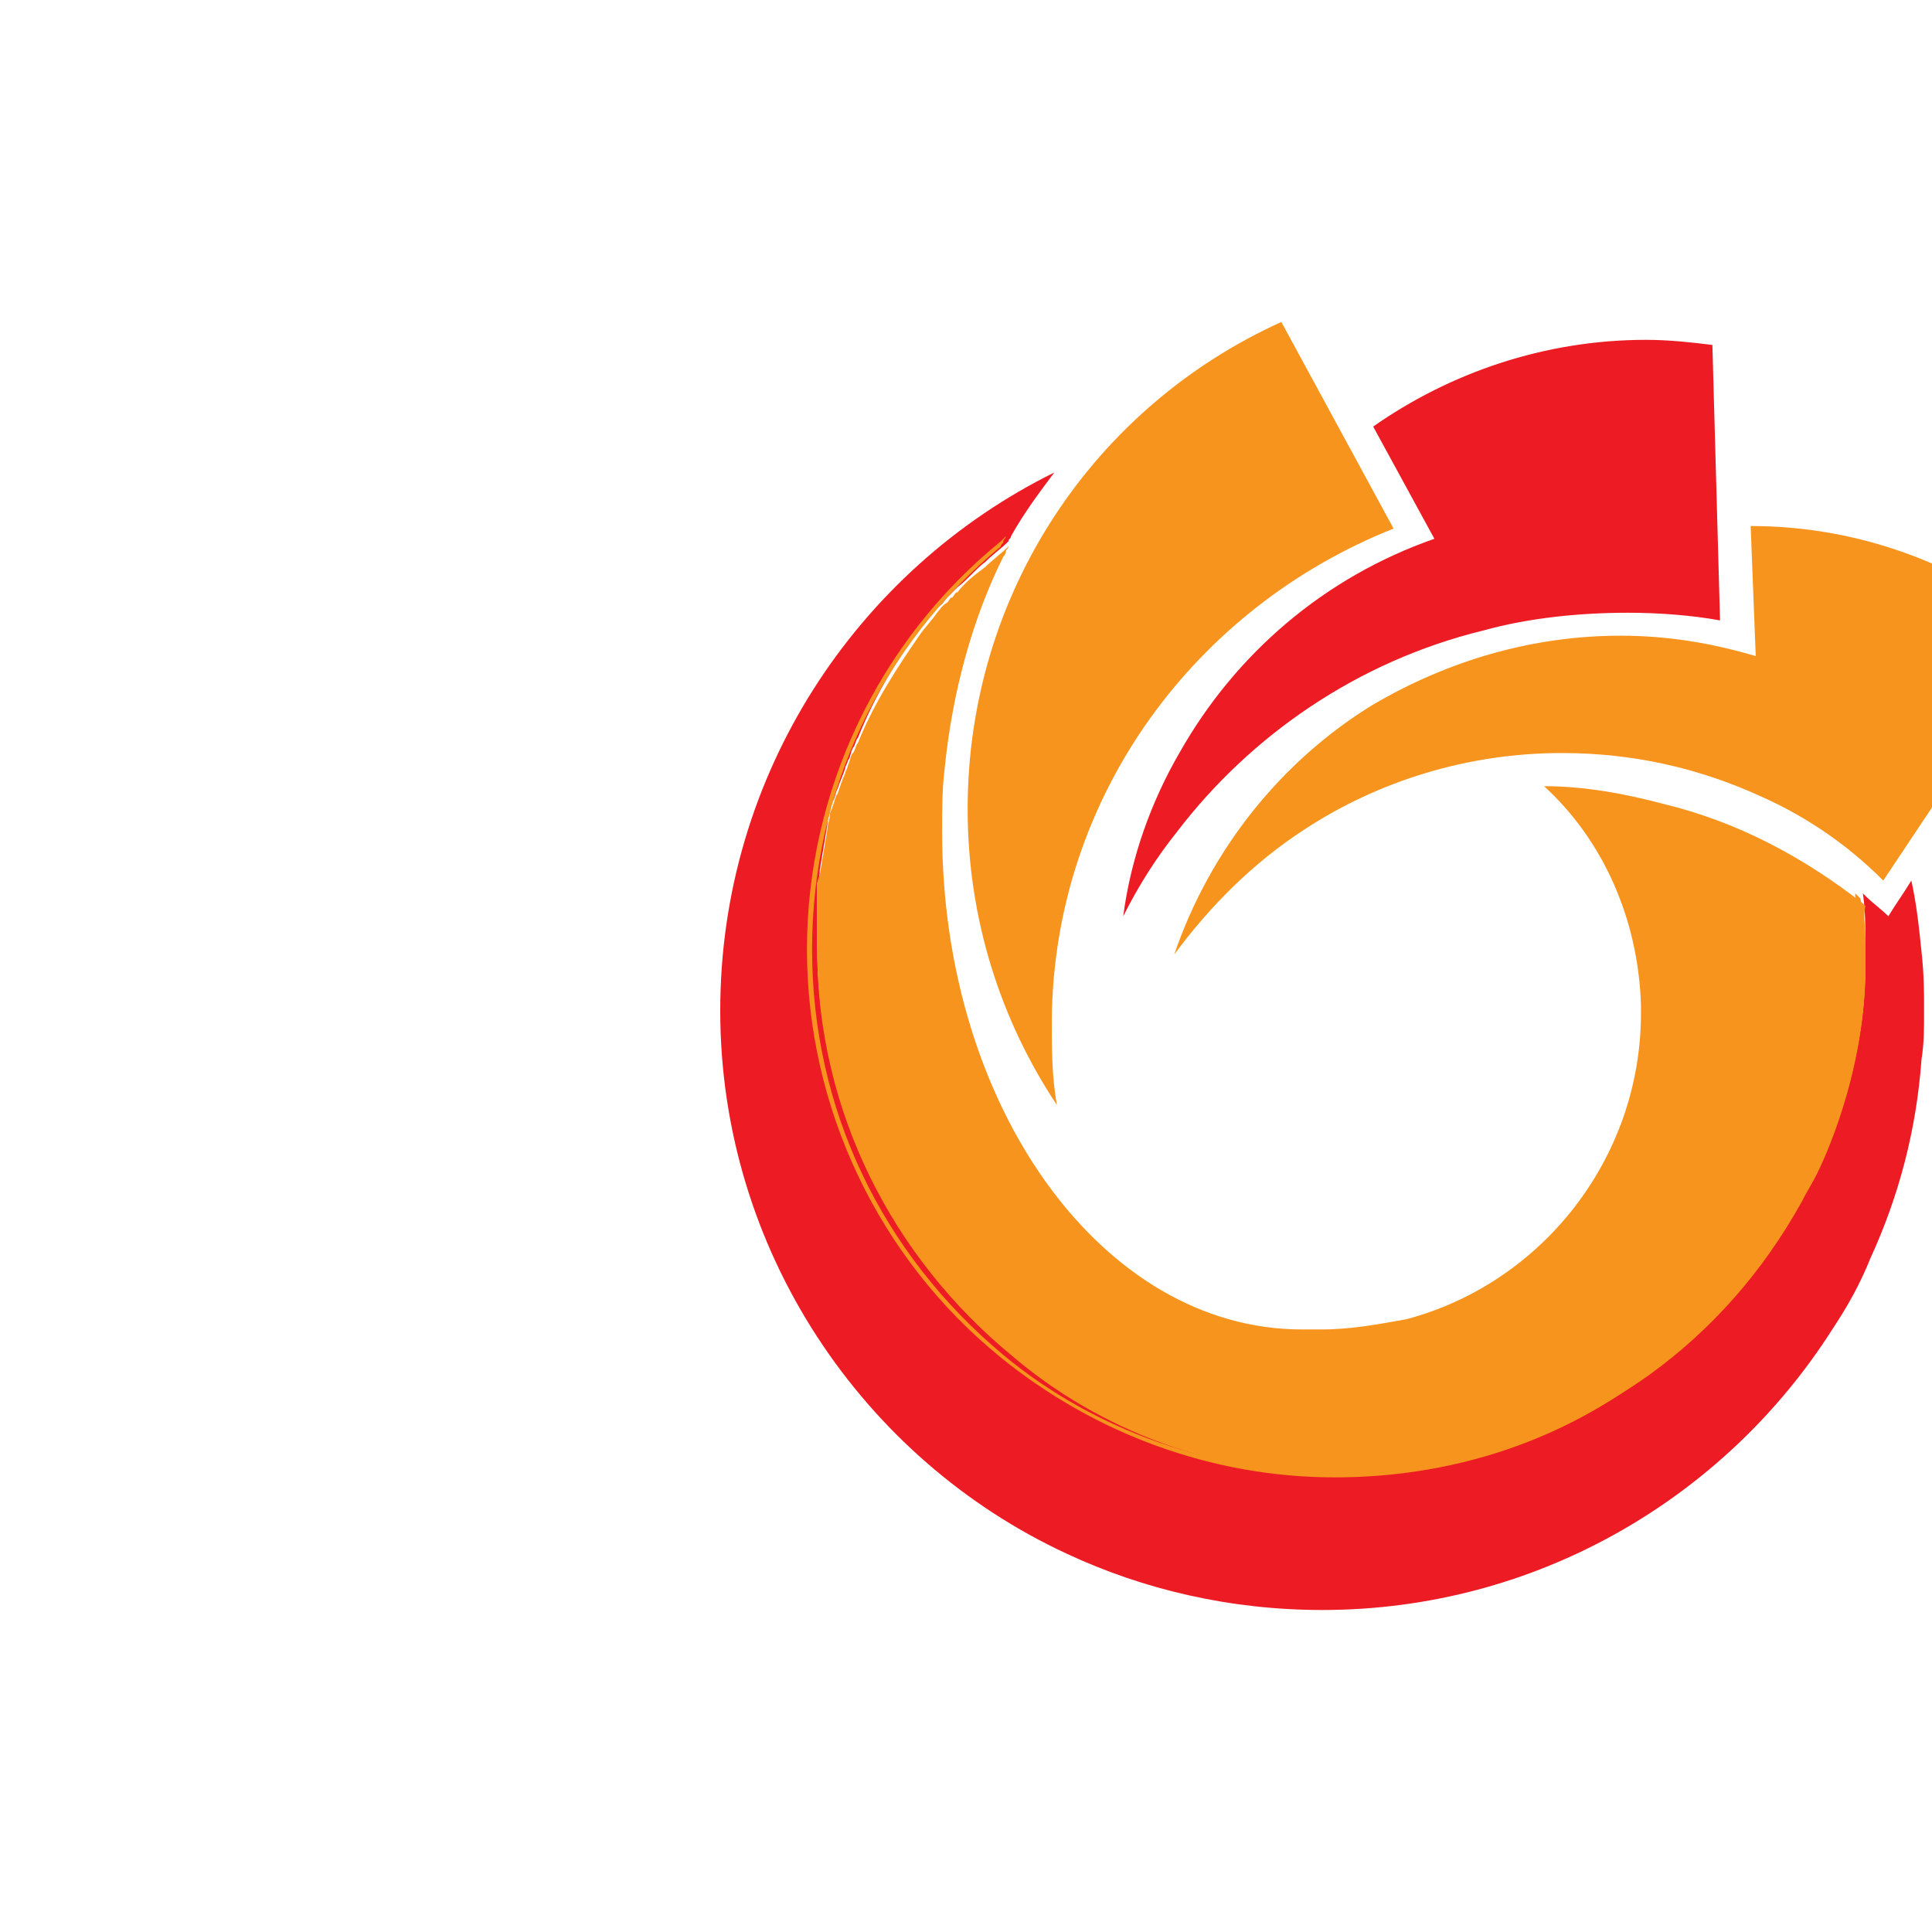
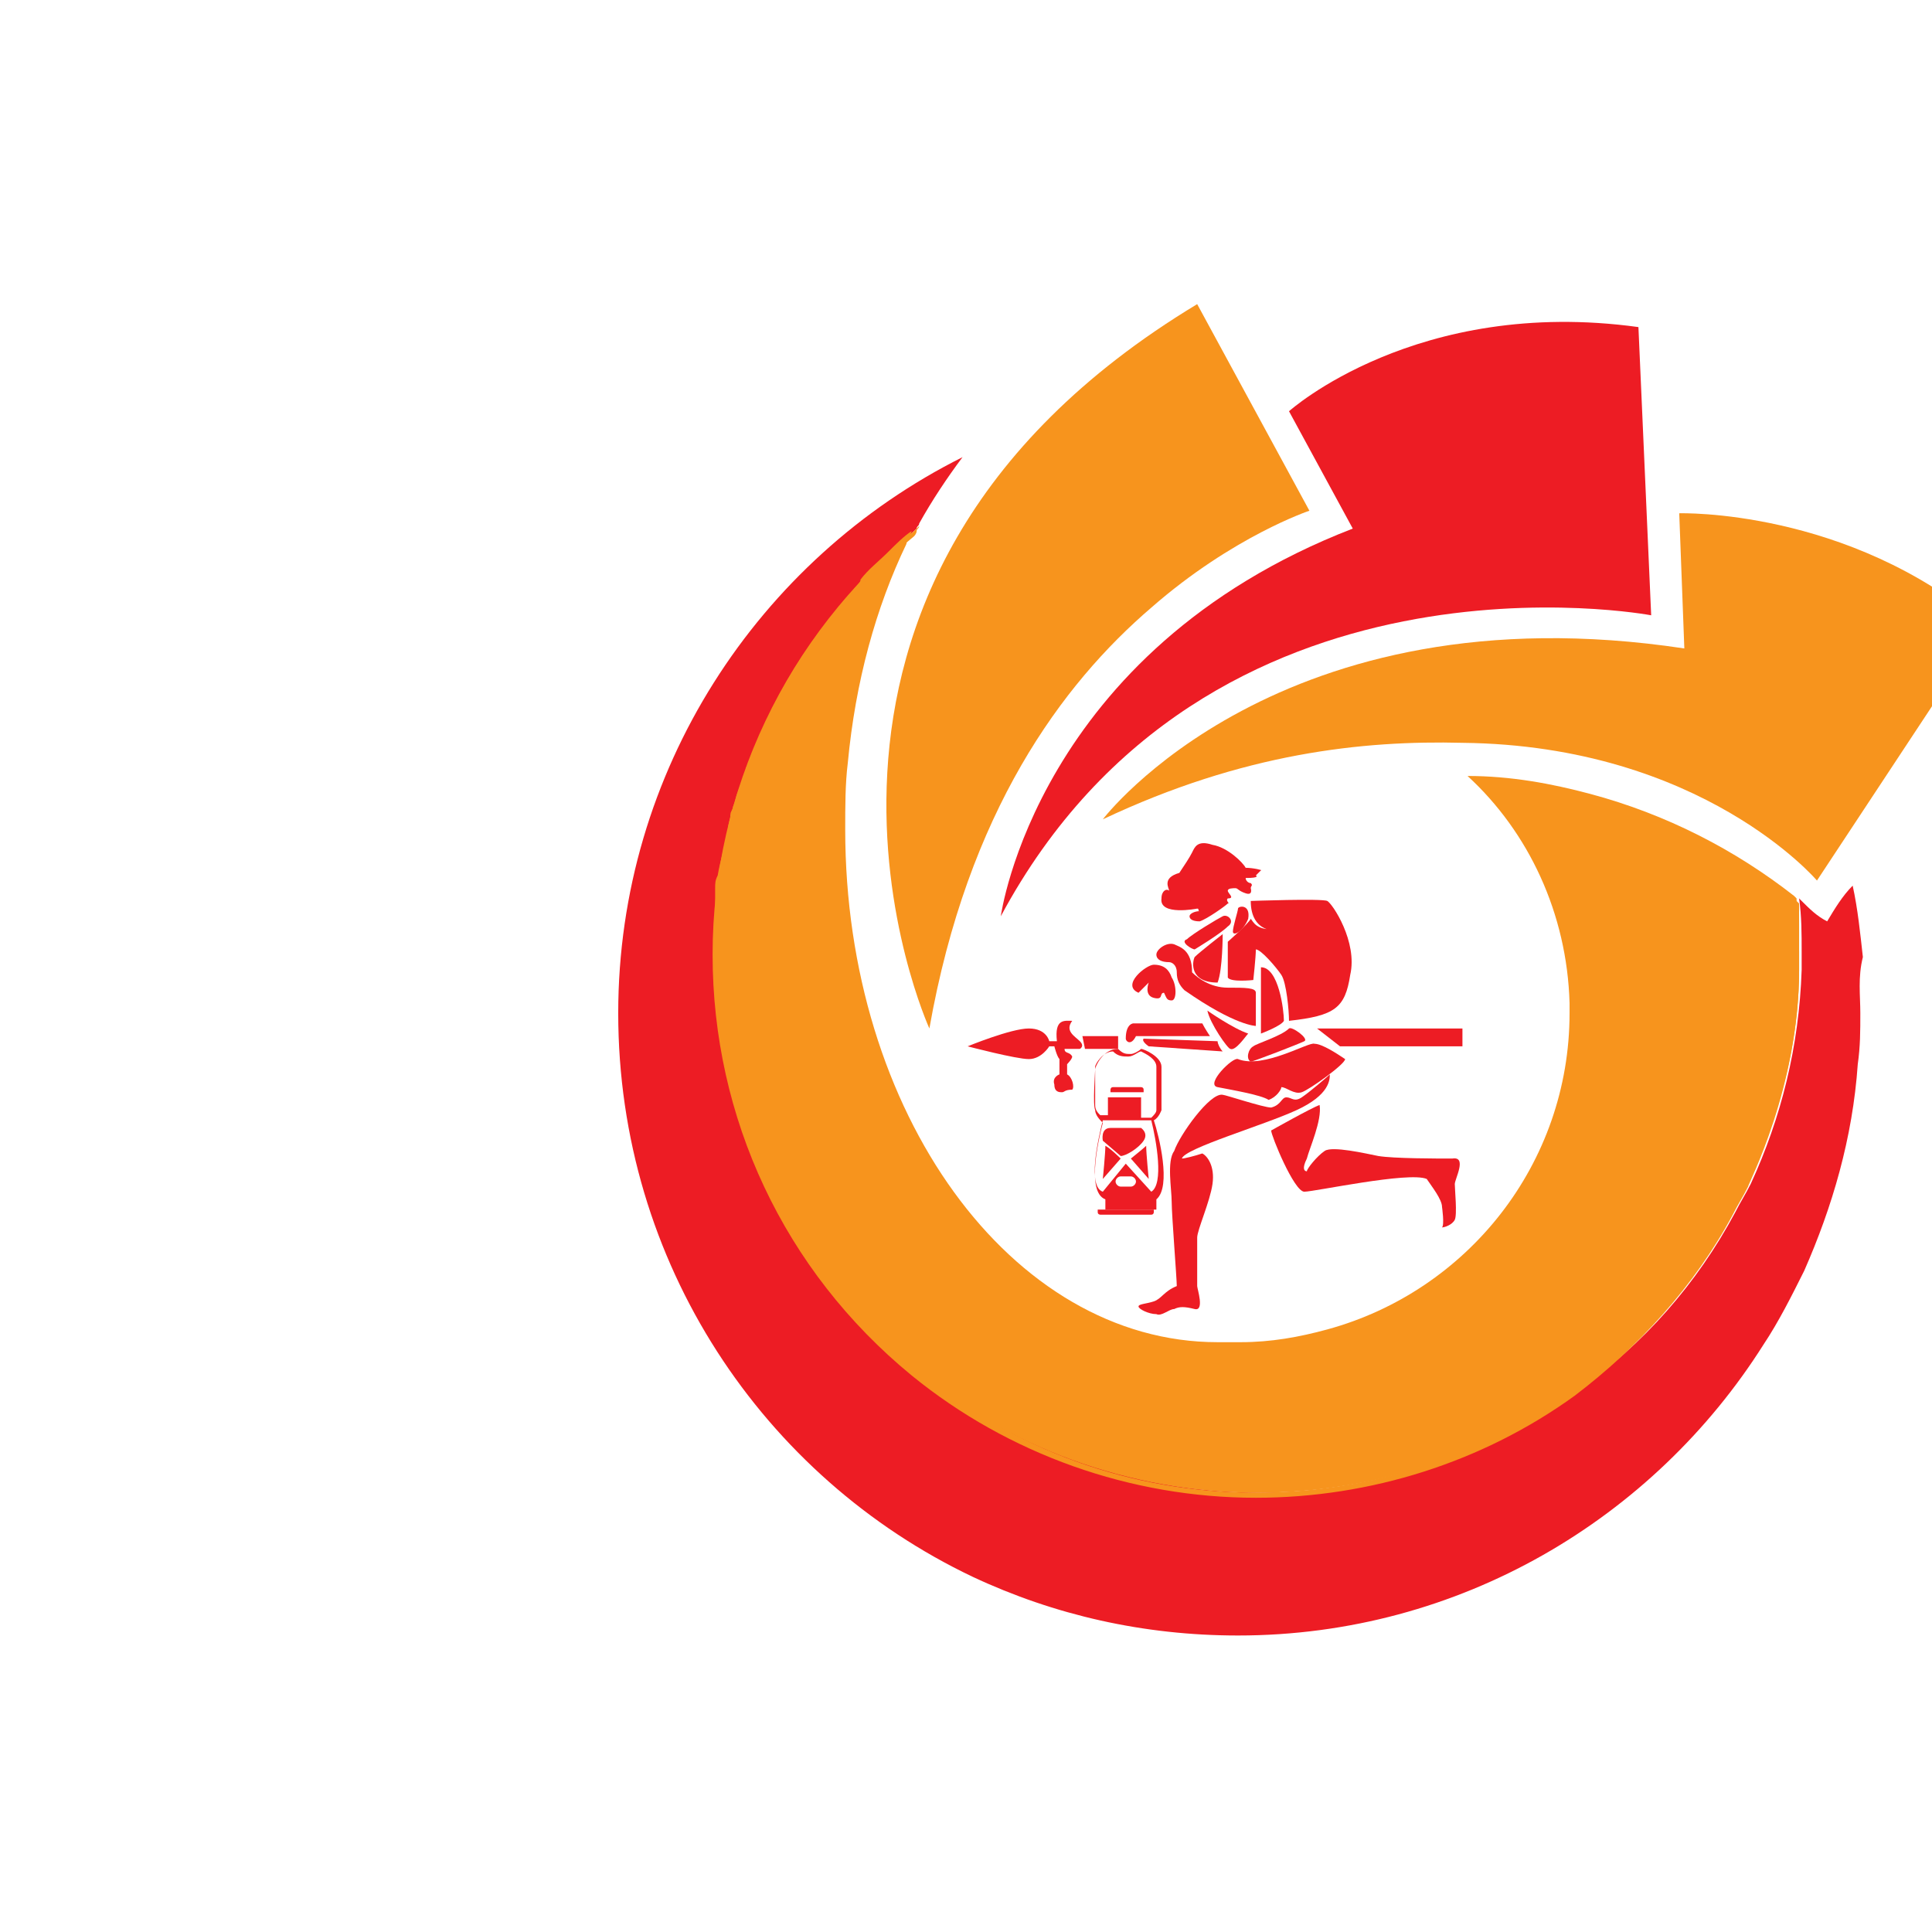
<svg xmlns="http://www.w3.org/2000/svg" height="800" width="800" xml:space="preserve" y="0" x="0" id="Layer_1" version="1.1" viewBox="-45 -32.758 140 196.549">
  <style id="style1431" type="text/css">.st0{fill:#ed1c24}.st1{fill:#f7941d}</style>
  <g transform="translate(-1266.194 -110.295)scale(2.59472)" id="g1438">
    <g id="g1406" transform="translate(481.988 41.407)">
-       <path id="path1392" d="M53.2 28.1c0 .7 0 1.3-.1 1.9-.2 2.8-.9 5.4-2 7.8-.4 1-.9 1.9-1.5 2.8-4.2 6.6-11.6 11-20 11-3.6 0-7-.8-10-2.2C11.6 45.7 6 37.5 6 28.1 6 18.8 11.4 10.8 19.1 7c-.6.8-1.2 1.6-1.7 2.5 0 .1-.1.1-.1.2-.3.3-.6.5-.9.8-.4.3-.7.7-1.1 1l-.2.2-.2.2c-.1.1-.2.3-.4.4-.2.3-.5.6-.7.9q-1.5 1.95-2.4 4.2c-.1.1-.1.3-.2.4-.1.2-.1.4-.2.5 0 .1-.1.2-.1.3-.1.3-.2.5-.3.8-.1.2-.1.4-.2.5 0 .1-.1.2-.1.3 0 .2-.1.4-.1.6l-.3 1.8c0 .2 0 .3-.1.5v2.4c0 6.4 2.9 12.2 7.6 15.9 3.6 2.9 8.1 4.7 13 4.7 4.5 0 8.6-1.4 12-3.9 2.5-1.8 4.5-4.1 6-6.8.2-.4.4-.7.6-1.1 1.2-2.5 1.9-5.2 1.9-8.1v-.7c0-.7 0-1.3-.1-2l.1.1c.3.3.6.5.9.8.3-.5.6-.9.9-1.4.2.9.3 1.8.4 2.8.1.9.1 1.6.1 2.3" class="st0" fill="#ed1c24" />
-       <path id="path1394" d="M32.4 9.2 28 1.1c-7.3 3.3-12.3 10.6-12.3 19.1 0 4.3 1.3 8.3 3.5 11.6-.2-1.1-.2-2.2-.2-3.4.1-8.7 5.6-16.1 13.4-19.2" class="st1" fill="#f7941d" />
-       <path id="path1396" d="M35.9 13.2c1.8-.5 3.8-.7 5.7-.7 1.2 0 2.5.1 3.6.3l-.1-3.6-.2-7.2c-.8-.1-1.7-.2-2.6-.2-4 0-7.7 1.3-10.7 3.4L34 9.6c-4.3 1.5-7.8 4.5-10 8.4-1.1 1.9-1.9 4.1-2.2 6.4q.9-1.8 2.1-3.3c2.9-3.8 7.1-6.7 12-7.9" class="st0" fill="#ed1c24" />
-       <path id="path1398" d="m46.4 9.1.2 5.1c-1.7-.5-3.4-.8-5.3-.8-3.5 0-6.8 1-9.7 2.7-3.6 2.2-6.4 5.7-7.8 9.8 1.4-1.9 3.1-3.6 5.1-4.9 2.9-1.9 6.4-3 10.1-3 2.8 0 5.4.6 7.8 1.7q2.7 1.2 4.8 3.3l2.8-4.2 3.6-5.5c-3.2-2.6-7.2-4.2-11.6-4.2" class="st1" fill="#f7941d" />
-       <path id="path1400" d="M50.9 25.7v.7c0 4.2-1.7 7.7-1.9 8.1s-.4.7-.6 1.1c-1.5 2.7-3.5 5-6 6.8-3.4 2.4-7.5 3.9-12 3.9-4.9 0-9.5-1.7-13-4.7-4.6-3.8-7.6-9.5-7.6-15.9v-2.4c0-.2 0-.3.1-.5l.3-1.8c0-.2.1-.4.1-.6 0-.1.1-.2.1-.3.1-.2.1-.4.2-.5.1-.3.2-.6.3-.8 0-.1.1-.2.1-.3.1-.2.1-.4.2-.5s.1-.3.2-.4c.6-1.5 1.5-2.9 2.4-4.2.2-.3.5-.6.7-.9.1-.1.2-.3.4-.4.1-.1.1-.2.2-.2.1-.1.1-.2.2-.2.3-.4.7-.7 1.1-1 .3-.3.6-.5.9-.8 0 .1-.1.1-.1.2s-.1.2-.1.2c-1.2 2.4-2 5.3-2.3 8.3-.1.8-.1 1.6-.1 2.5 0 10.8 6.3 19.5 14.1 19.5h.8c1.1 0 2.2-.2 3.3-.4 5.3-1.4 9.2-6.3 9.2-12v-.3c-.1-3.4-1.5-6.5-3.8-8.6 1.6 0 3.2.3 4.7.7 2.9.7 5.5 2.1 7.8 3.9l.1.1c-.1.4 0 1.1 0 1.7" class="st1" fill="#f7941d" />
-       <g id="g1404">
-         <path id="path1402" d="M50.9 25.7v.7c0 4.4-2 8.2-2 8.2-.2.4-.4.7-.6 1.1-1.5 2.7-3.6 5-6.1 6.8-3.5 2.6-7.7 3.9-12.1 3.9-4.8 0-9.4-1.7-13.1-4.7-4.8-3.9-7.6-9.8-7.6-16s2.8-12.1 7.6-16l.2-.2c0 .1-.1.1-.1.2s-.1.1-.1.2c-4.7 3.9-7.4 9.6-7.4 15.8s2.7 11.9 7.5 15.9c3.6 3 8.3 4.6 13 4.6 4.3 0 8.5-1.3 12-3.9 2.5-1.8 4.5-4.1 6-6.8.2-.4.4-.7.5-1.1 0 0 2-3.7 2-8.1v-.7c0-.7 0-1.3-.1-2v-.1l.1.1.1.1c.2.8.2 1.4.2 2" class="st1" fill="#f7941d" />
-       </g>
+       <path id="path1392" d="M50.7 28.2c0 .7 0 1.3-.1 2-.2 2.9-1 5.6-2.1 8.1-.5 1-1 2-1.6 2.9C42.6 48 35 52.6 26.3 52.6c-3.7 0-7.2-.8-10.4-2.3C7.7 46.4 2 38 2 28.2c0-9.5 5.5-17.8 13.5-21.8-.6.8-1.2 1.7-1.7 2.6 0 .1-.1.1-.1.2-.3.3-.6.5-.9.8-.4.3-.7.7-1.1 1.1-.1.1-.2.2-.2.3-.1.1-.2.2-.2.3l-.4.4c-.3.3-.5.6-.7.9-1 1.3-1.8 2.8-2.5 4.3-.1.2-.1.3-.2.5s-.1.4-.2.5c-.3.2-.3.3-.3.4l-.3.9c-.1.2-.1.4-.2.6 0 .1-.1.2-.1.3 0 .2-.1.4-.1.6-.1.5-.3 1.1-.3 1.7 0 .2 0 .3-.1.5v2.5c0 6.6 3 12.5 7.8 16.4 3.7 3 8.4 4.8 13.5 4.8 4.6 0 8.9-1.5 12.4-4 2.6-1.8 4.7-4.2 6.2-7 .2-.4.4-.7.6-1.1 1.2-2.6 1.9-5.4 2-8.4v-.7c0-.7 0-1.4-.1-2.1l.1.1c.3.3.6.6 1 .8.3-.5.6-1 1-1.4.2.9.3 1.9.4 2.8-.2.8-.1 1.5-.1 2.2" class="st0" />
+       <path id="path1394" d="M48.3 25.8v.7c0 4.3-1.8 7.9-2 8.4-.2.4-.4.7-.6 1.1-1.5 2.8-3.7 5.2-6.2 7-3.5 2.5-7.8 4-12.4 4-5.1 0-9.8-1.8-13.5-4.8-4.8-3.9-7.8-9.8-7.8-16.4v-2.5c0-.2 0-.3.1-.5.1-.6.3-1.2.4-1.8 0-.2.1-.4.1-.6 0-.1.1-.2.1-.3.1-.2.1-.4.2-.6.1-.3.2-.5.3-.8 0-.1.1-.2.1-.3.1-.2.1-.4.2-.5.1-.2.1-.3.2-.5.7-1.6 1.5-3 2.5-4.3.2-.3.5-.6.7-.9.1-.1.2-.3.4-.4.1-.1.1-.2.2-.3.1-.1.2-.2.2-.3.3-.4.7-.7 1.1-1.1.3-.3.6-.6.9-.8 0 .1-.1.2-.1.2 0 .1-.1.2-.1.3-1.2 2.5-2 5.4-2.3 8.6-.1.8-.1 1.7-.1 2.6 0 11.1 6.5 20.1 14.6 20.1h.9c1.2 0 2.3-.2 3.4-.5 5.5-1.5 9.5-6.5 9.5-12.4v-.4c-.1-3.5-1.6-6.7-4-8.9 1.7 0 3.3.3 4.8.7 3 .8 5.7 2.2 8 4l.1.1c0 .7.1 1.4.1 2.1" class="st1" />
+       <path id="path1396" d="M48.3 25.8v.7c0 4.6-2 8.4-2 8.5-.2.4-.4.7-.6 1.1-1.5 2.8-3.7 5.2-6.2 7.1-3.6 2.6-8 4-12.5 4-4.9 0-9.7-1.7-13.5-4.8-5-4.1-7.8-10.1-7.8-16.5s2.9-12.5 7.9-16.6l.2-.2c0 .1-.1.1-.1.2s-.1.2-.1.2c-4.9 4-7.6 10-7.6 16.3 0 6.4 2.8 12.3 7.8 16.4C17.4 45.3 22.1 47 27 47c4.5 0 8.7-1.4 12.4-4 2.5-1.8 4.7-4.3 6.2-7 .2-.4.4-.7.6-1.1 0 0 2.1-3.9 2-8.4v-.7c0-.7 0-1.4-.1-2v-.1l.1.1.1.1v1.9" class="st1" />
+       <path id="path1398" d="M42.5 12.6S25.1 9.3 17 24.4c0 0 1.4-10.4 13.8-15.2l-2.5-4.6S33.3.1 42 1.3z" class="st0" />
+       <path id="path1400" d="M21 20.6s6.9-9.1 22.8-6.7l-.2-5.3s6.6-.2 12 4.4L49 23s-4.5-5.3-13.9-5.4c-3.9-.1-8.6.4-14.1 3" class="st1" />
+       <path d="M24.7 24.1s-1.5.3-1.4-.4c0-.3.2-.4.3-.3 0-.1-.3-.5.4-.7.2-.3.4-.6.5-.8.1-.2.2-.5.8-.3.6.1 1.2.7 1.3.9.3 0 .7.1.6.1l-.2.2s.2.1-.4.1c0 .1.1.2.2.2.1.1 0 .1 0 .2 0 0 .1.3-.2.2-.3-.1-.3-.2-.4-.2-.1 0-.3 0-.3.1s.3.3 0 .3c-.1.1.1.2 0 .2-.1.1-.8.6-1.1.7-.3 0-.4-.1-.4-.2s.2-.2.4-.2c-.1 0 0-.1-.1-.1" class="st0" />
+       <path d="M24.6 25.7c-.1 0-.6-.3-.3-.4.2-.2 1.2-.8 1.4-.9.2-.1.5.2.2.4-.3.3-1.3.9-1.3.9" class="st0" />
+       <path d="M26.1 25c0-.2.2-.8.2-.9 0-.1.5-.2.4.4-.2.5-.6.7-.6.5" class="st0" />
+       <path d="M26.8 23.8s2.8-.1 3 0c.2.1 1.2 1.6.9 2.9-.2 1.3-.6 1.6-2.4 1.8 0-.4-.1-1.5-.3-1.8-.2-.3-.8-1-1-1 0 .3-.1 1.2-.1 1.2s-.9.1-1-.1v-1.4s.8-.7.9-.9c.1.1.2.5 1.1.4 0 .1-1.1.2-1.1-1.1" class="st0" />
+       <path d="M25.7 25.1s-.9.7-1.1.9c-.1.2-.2 1 .9 1 .2-.5.2-1.9.2-1.9" class="st0" />
+       <path d="M23.6 26.2c-.3 0-.5-.1-.5-.3 0-.2.4-.5.7-.4.2.1.7.2.7 1.1.2.2.7.6 1.4.6s1.1 0 1.1.2v1.3s-.8 0-2.8-1.4c-.2-.2-.3-.4-.3-.7 0-.3-.2-.4-.3-.4" class="st0" />
+       <path d="M23 26.3c-.3 0-1.3.8-.6 1.1l.4-.4s-.2.5.2.6c.4.1.2-.2.4-.2.1.2.1.3.3.3.2 0 .2-.6 0-.9-.1-.3-.3-.5-.7-.5" class="st0" />
+       <path d="M27.2 26.4V29s.8-.3.9-.5c0-.4-.2-2.1-.9-2.1" class="st0" />
+       <path d="M25.1 28.1s1 .7 1.6.9c-.1.1-.5.7-.7.6-.1 0-.8-1-.9-1.5" class="st0" />
+       <path class="st0" d="M20.2 29.1h1.4v.5h-1.3z" />
+       <path class="st0" d="M35.1 28.8h-5.7l.9.7h4.8z" />
+       <path d="M28.3 28.8c.1-.1.8.4.6.5-.2.1-2 .8-2.1.8-.2-.1-.1-.5.1-.6.1-.1 1.1-.4 1.4-.7" class="st0" />
+       <path d="M26.3 30c-.2-.1-1.3 1-.8 1.1.5.1 1.7.3 2 .5.3-.1.5-.4.5-.5.2 0 .5.3.8.2.3-.1 1.7-1.1 1.7-1.3-.3-.2-.9-.6-1.2-.6-.2-.1-2 1-3 .6" class="st0" />
+       <path d="M25.7 31.4c.1 0 1.6.5 1.9.5.4-.1.4-.4.6-.4.2 0 .3.2.6 0s1-.8 1.1-.9c0 .2 0 .8-1.3 1.4-1.3.6-4.4 1.5-4.5 1.9.1 0 .5-.1.8-.2.2.1.5.5.4 1.2-.1.7-.6 1.8-.6 2.1v1.9c0 .1.3 1-.1.9-.4-.1-.6-.1-.8 0-.2 0-.5.3-.7.2-.3 0-.7-.2-.7-.3 0-.1.3-.1.6-.2s.4-.4.9-.6c0-.3-.2-2.8-.2-3.3s-.2-1.6.1-2c.2-.6 1.4-2.3 1.9-2.2" class="st0" />
+       <path d="M27.6 32.8c0 .2.9 2.4 1.3 2.4s4.1-.8 4.8-.5c.2.3.6.8.6 1.1 0 0 .1.7 0 .8.1 0 .4-.1.5-.3.1-.2 0-1.2 0-1.4 0-.2.5-1.1-.1-1-.6 0-2.3 0-2.9-.1-.5-.1-1.8-.4-2.1-.2-.3.2-.7.7-.7.8-.1 0-.2-.1 0-.5.1-.4.6-1.5.5-2.1-.3.1-1.9 1-1.9 1" class="st0" />
+       <path d="M25.5 29.3c0 .1.1.3.2.4l-2.9-.2s-.3-.2-.2-.3z" class="st0" />
+       <path d="M22.3 29.1h2.9s-.2-.3-.3-.5h-2.7s-.3 0-.3.6c0 .1.2.3.4-.1" class="st0" />
+       <path d="M19.5 29.6h.6s.2-.1 0-.3c-.2-.2-.6-.4-.3-.8-.3 0-.7-.1-.6.8h-.3s-.1-.5-.8-.5c-.7 0-2.4.7-2.4.7s1.9.5 2.4.5.8-.5.8-.5h.2s.1.4.2.5v.6s-.3.1-.2.4c0 .3.2.3.3.3.1 0 .1-.1.4-.1.1-.1 0-.5-.2-.6v-.4s.2-.2.2-.3c-.1-.2-.3-.1-.3-.3" class="st0" />
+       <path d="M23 32.4c.2-.1.3-.4.3-.4v-1.7c0-.4-.7-.7-.8-.7-.1.1-.3.2-.4.2-.2 0-.3 0-.5-.2-.6 0-.9.7-.9.8 0 .1-.1 1.4 0 1.6 0 .2.2.4.3.5-.1.4-.7 2.7.1 3v.4h2v-.4c.6-.5.1-2.5-.1-3.1m-2.3-2.1c0-.1.3-.6.7-.6.2.2.4.2.6.2.2 0 .4-.2.5-.2.2.1.6.3.6.6V32c0 .1-.1.2-.2.3h-.4v-.8h-1.3v.7h-.3c-.1-.1-.2-.2-.2-.4v-1.5m1.4 4.7h-.4c-.1 0-.2-.1-.2-.2s.1-.2.2-.2h.4c.1 0 .2.1.2.2s-.1.2-.2.2m.8.2l-1-1.1-.9 1.1c-.6-.2-.2-2 0-2.8h1.9c.2.8.5 2.5 0 2.8" class="st0" />
+       <path d="M22.6 33.2c.2-.3-.1-.5-.1-.5h-1.2c-.4 0-.3.5-.3.5l.7.6c.2 0 .7-.3.9-.6" class="st0" />
+       <path d="M22.1 33.9l.7.8s-.1-1-.1-1.3c-.1.1-.6.5-.6.5" class="st0" />
+       <path d="M21.1 33.4c0 .3-.1 1.3-.1 1.3l.7-.8s-.4-.4-.6-.5" class="st0" />
+       <path d="M22.5 31.3h.1v-.1c0-.1-.1-.1-.1-.1h-1.1c-.1 0-.1.1-.1.1v.1h.1z" class="st0" />
+       <path d="M20.9 35.9h-.1v.1c0 .1.1.1.1.1h2c.1 0 .1-.1.1-.1v-.1h-.1z" class="st0" />
+       <path d="M14.2 28.8S6.3 11.5 24.7.4l4.4 8.1s-3 1-6.2 3.8c-3.5 3-7.2 8-8.7 16.5" class="st1" />
    </g>
  </g>
</svg>
